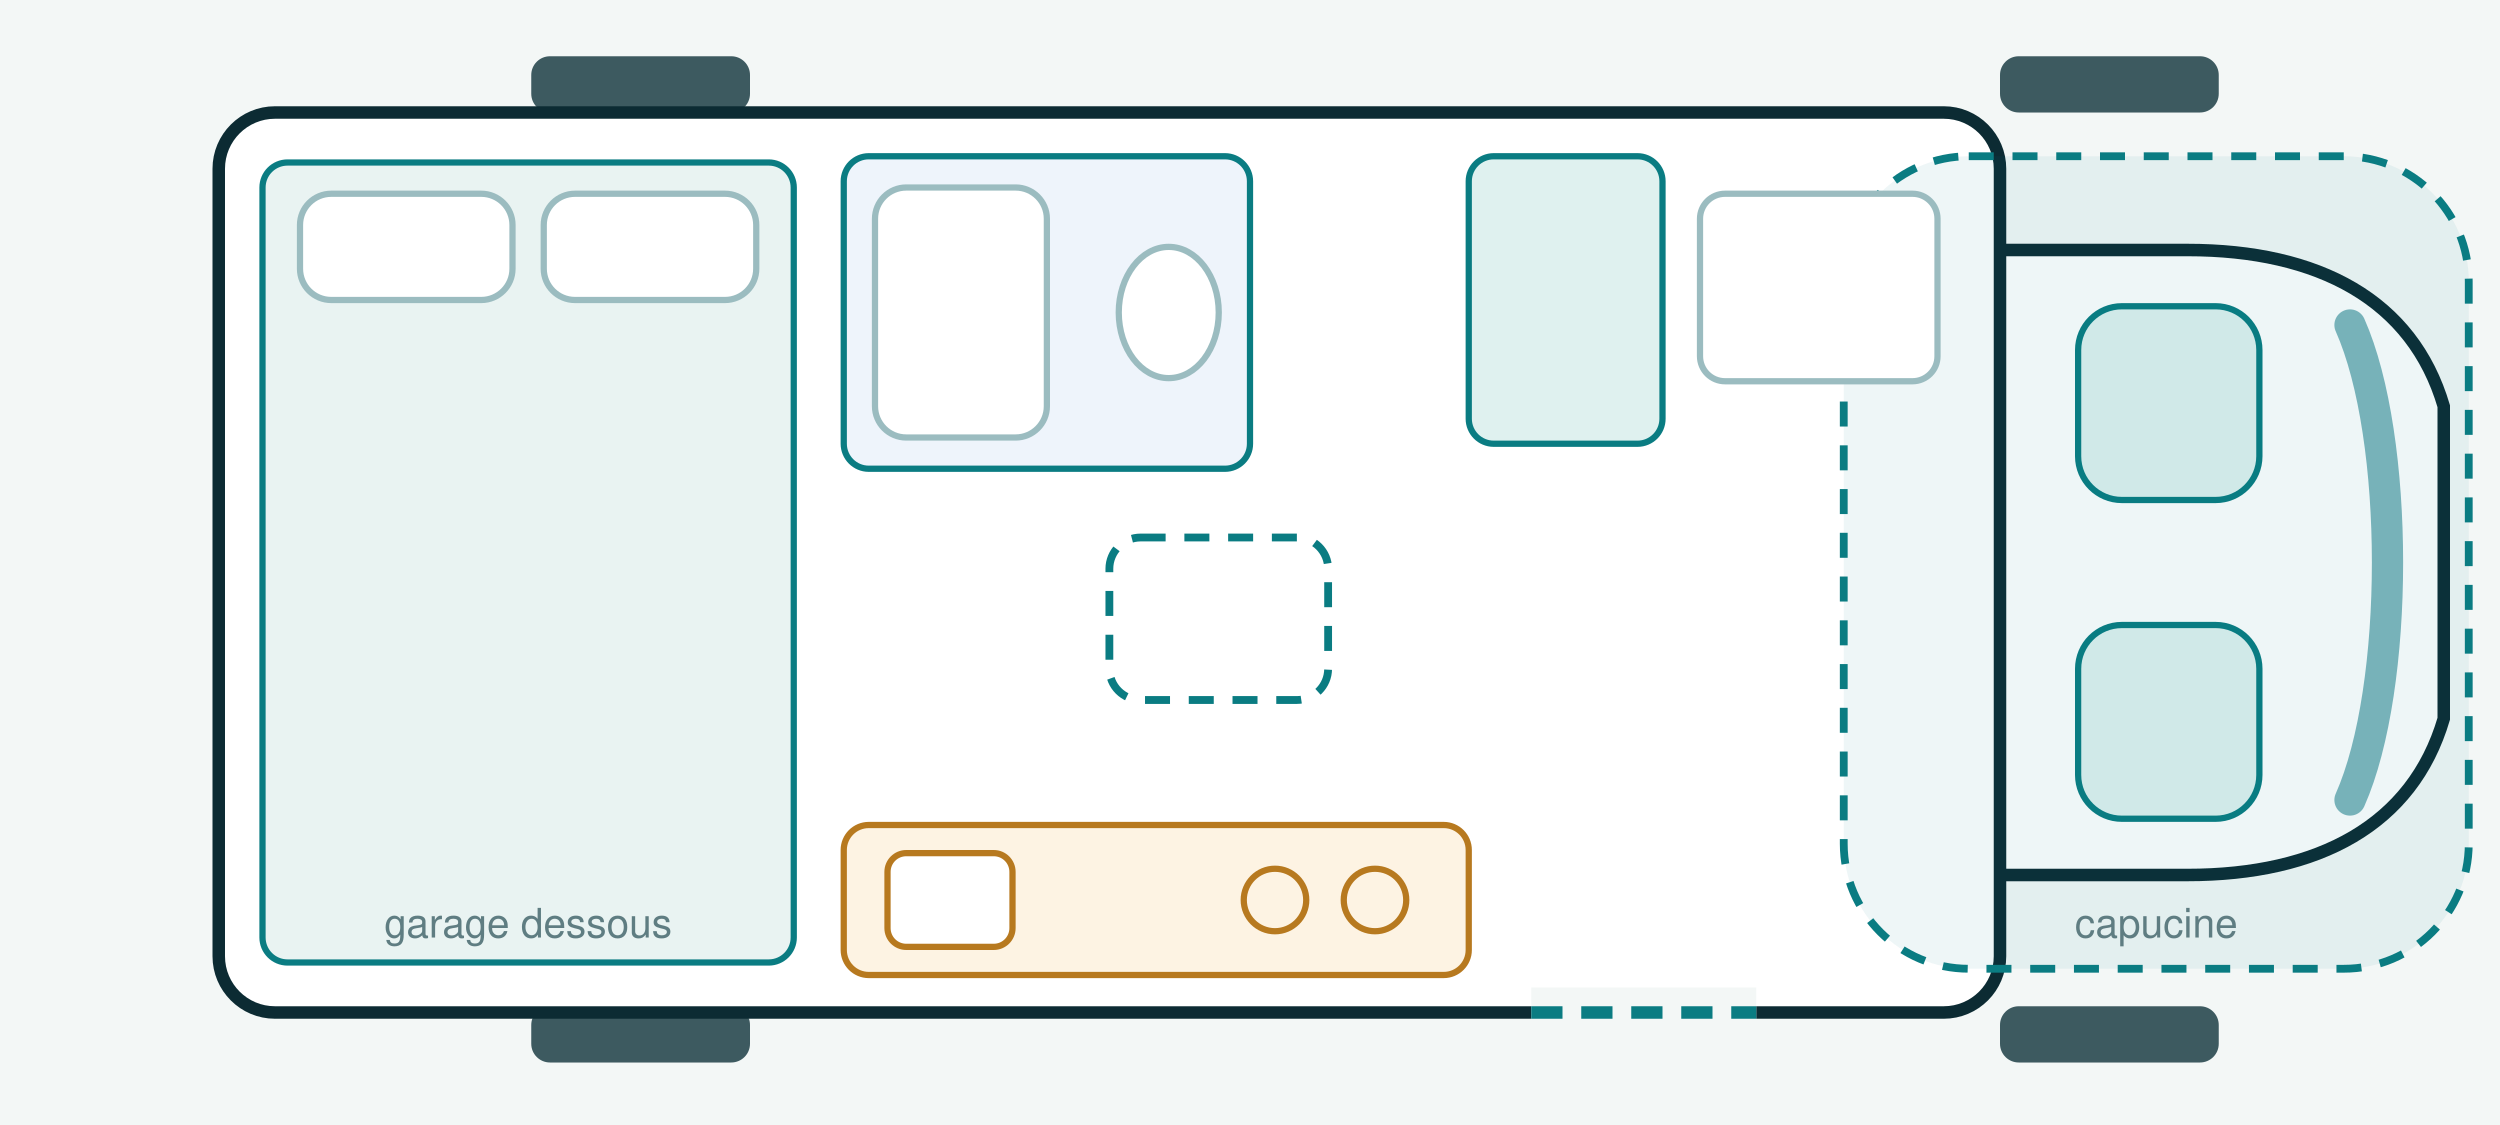
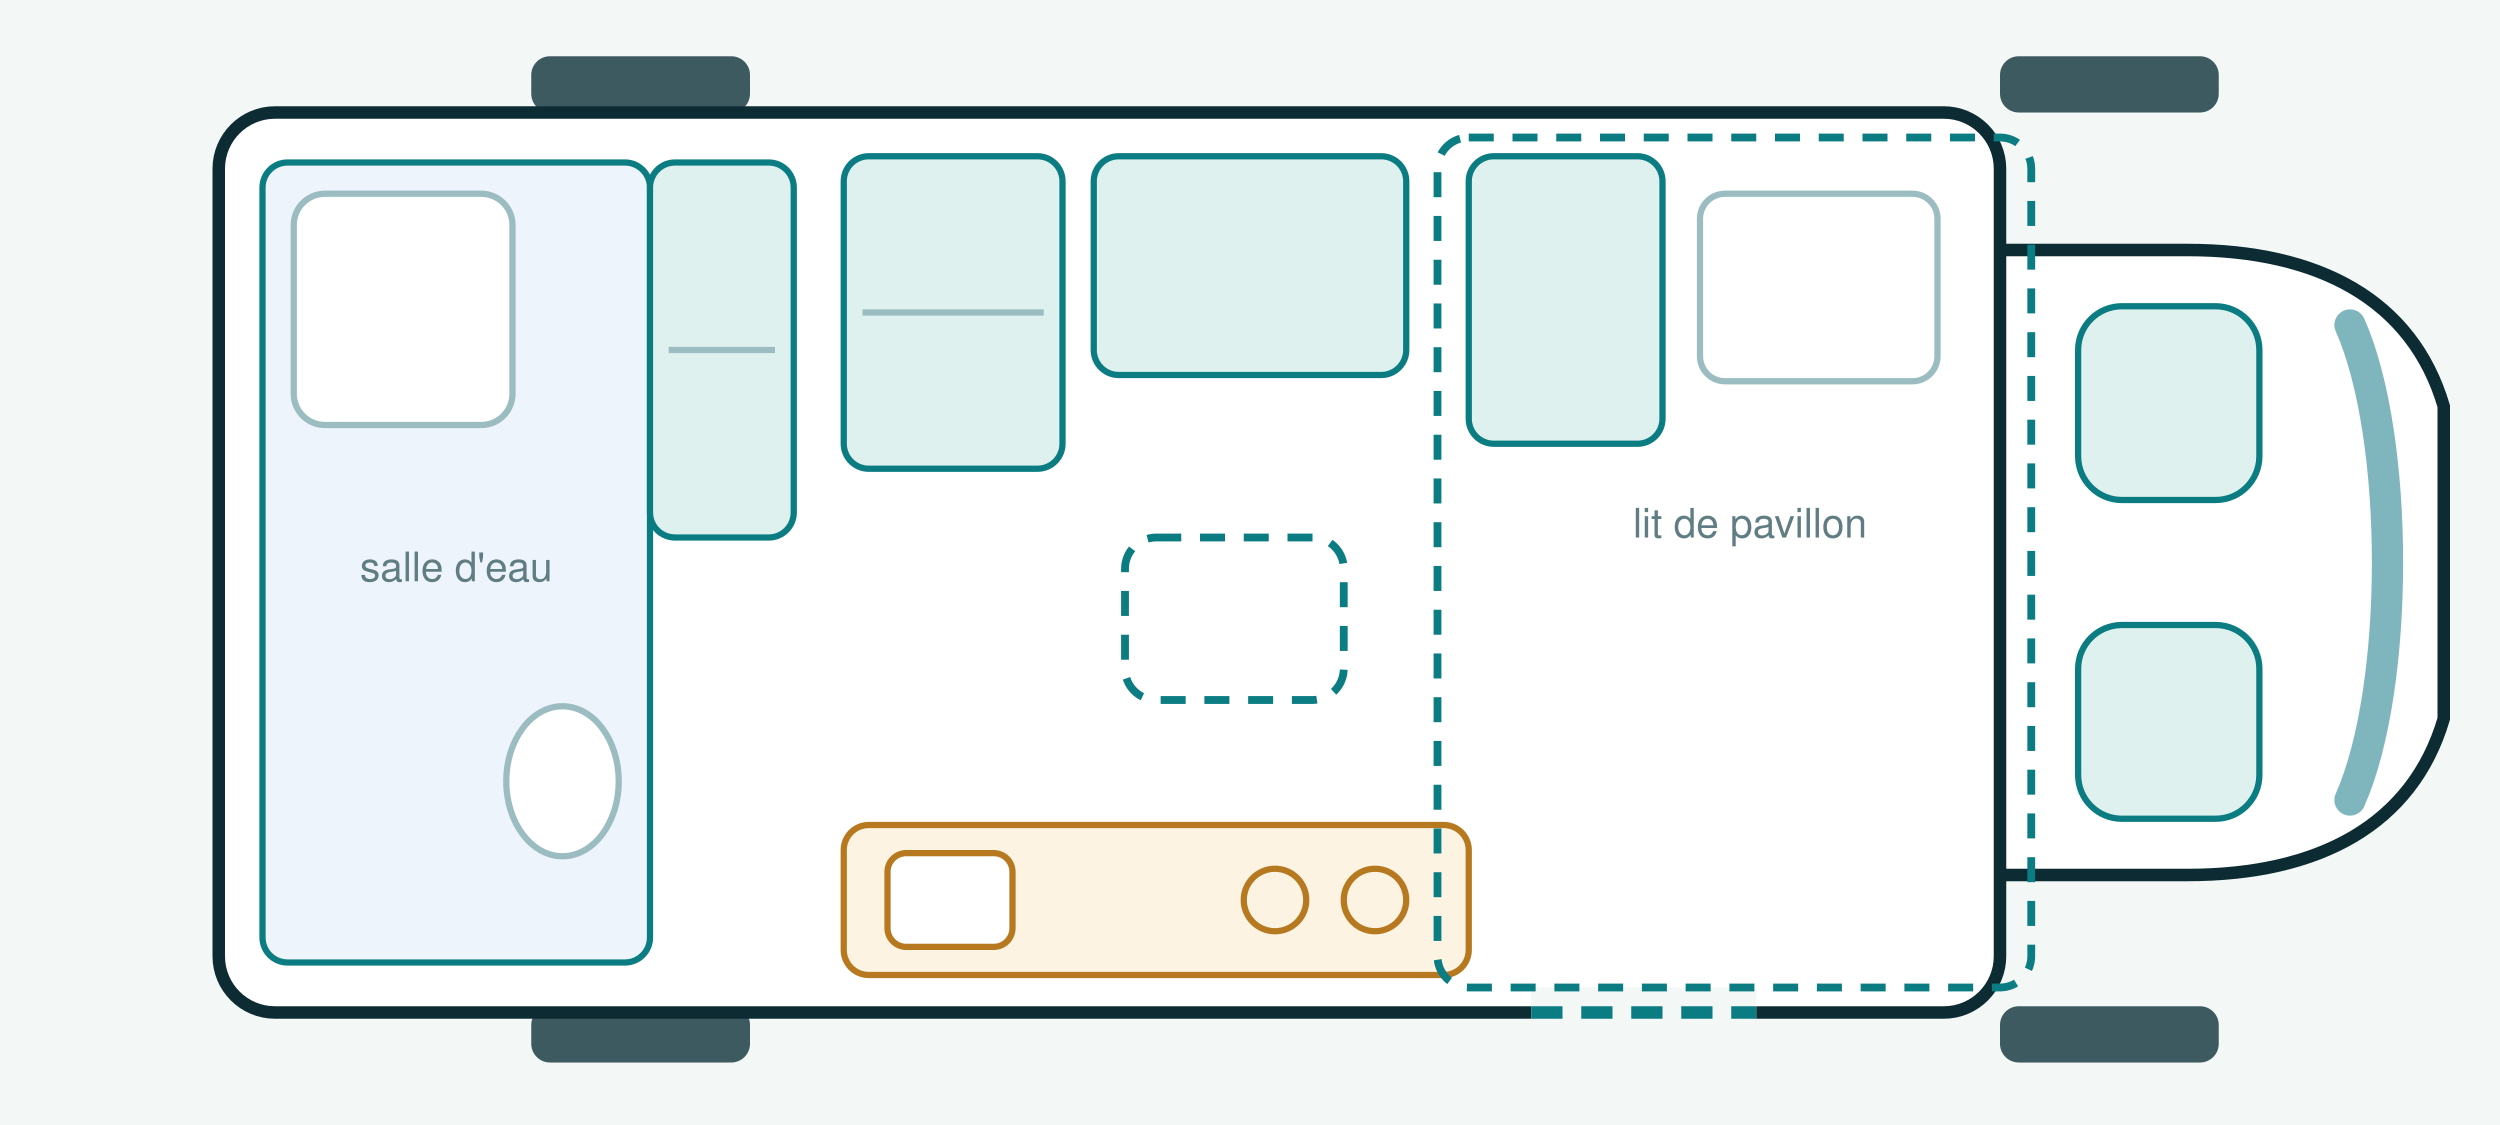
<svg xmlns="http://www.w3.org/2000/svg" viewBox="0 0 800 360" width="800" height="360" font-family="Helvetica, Arial, sans-serif">
  <rect width="800" height="360" fill="#f3f7f6" />
  <g fill="#3d5a60">
    <rect x="170" y="18" width="70" height="18" rx="6" />
    <rect x="170" y="322" width="70" height="18" rx="6" />
    <rect x="640" y="18" width="70" height="18" rx="6" />
    <rect x="640" y="322" width="70" height="18" rx="6" />
  </g>
  <path d="M640 80 H700 C742 80 772 96 782 130 V230 C772 264 742 280 700 280 H640" fill="#fff" stroke="#0c2b33" stroke-width="4" />
  <rect x="70" y="36" width="570" height="288" rx="18" fill="#fff" stroke="#0c2b33" stroke-width="4" />
  <path d="M752 104 C768 140 768 220 752 256" fill="none" stroke="#7fb6bd" stroke-width="10" stroke-linecap="round" />
  <g fill="#dff1ef" stroke="#0a7c82" stroke-width="2">
    <rect x="665" y="98" width="58" height="62" rx="14" />
    <rect x="665" y="200" width="58" height="62" rx="14" />
  </g>
-   <rect x="590" y="50" width="200" height="260" rx="40" fill="#0a7c82" fill-opacity=".07" stroke="#0a7c82" stroke-width="2.5" stroke-dasharray="8 6" />
-   <text x="690" y="300" font-size="13" fill="#5f7d82" text-anchor="middle">capucine</text>
-   <rect x="84" y="52" width="170" height="256" rx="8" fill="#e9f3f2" stroke="#0a7c82" stroke-width="2" />
-   <rect x="96" y="62" width="68" height="34" rx="10" fill="#fff" stroke="#9bbcc0" stroke-width="2" />
-   <rect x="174" y="62" width="68" height="34" rx="10" fill="#fff" stroke="#9bbcc0" stroke-width="2" />
-   <text x="169" y="300" font-size="13" fill="#5f7d82" text-anchor="middle">garage dessous</text>
-   <rect x="270" y="50" width="130" height="100" rx="8" fill="#eef4fb" stroke="#0a7c82" stroke-width="2" />
-   <rect x="280" y="60" width="55" height="80" rx="10" fill="#fff" stroke="#9bbcc0" stroke-width="2" />
-   <ellipse cx="374" cy="100" rx="16" ry="21" fill="#fff" stroke="#9bbcc0" stroke-width="2" />
-   <rect x="355" y="172" width="70" height="52" rx="10" fill="none" stroke="#0a7c82" stroke-width="2.5" stroke-dasharray="8 6" />
+   <rect x="84" y="52" width="124" height="256" rx="8" fill="#eef4fb" stroke="#0a7c82" stroke-width="2" />
+   <rect x="94" y="62" width="70" height="74" rx="10" fill="#fff" stroke="#9bbcc0" stroke-width="2" />
+   <ellipse cx="180" cy="250" rx="18" ry="24" fill="#fff" stroke="#9bbcc0" stroke-width="2" />
+   <rect x="208" y="52" width="46" height="120" rx="8" fill="#dff1ef" stroke="#0a7c82" stroke-width="2" />
+   <line x1="214" y1="112" x2="248" y2="112" stroke="#9bbcc0" stroke-width="2" />
+   <text x="146" y="186" font-size="13" fill="#5f7d82" text-anchor="middle">salle d'eau</text>
+   <rect x="270" y="50" width="70" height="100" rx="8" fill="#dff1ef" stroke="#0a7c82" stroke-width="2" />
+   <line x1="276" y1="100" x2="334" y2="100" stroke="#9bbcc0" stroke-width="2" />
+   <rect x="350" y="50" width="100" height="70" rx="8" fill="#dff1ef" stroke="#0a7c82" stroke-width="2" />
+   <rect x="360" y="172" width="70" height="52" rx="10" fill="none" stroke="#0a7c82" stroke-width="2.5" stroke-dasharray="8 6" />
  <rect x="270" y="264" width="200" height="48" rx="8" fill="#fdf3e3" stroke="#b7791f" stroke-width="2" />
  <rect x="284" y="273" width="40" height="30" rx="6" fill="#fff" stroke="#b7791f" stroke-width="2" />
  <circle cx="408" cy="288" r="10" fill="none" stroke="#b7791f" stroke-width="2" />
  <circle cx="440" cy="288" r="10" fill="none" stroke="#b7791f" stroke-width="2" />
  <rect x="470" y="50" width="62" height="92" rx="8" fill="#dff1ef" stroke="#0a7c82" stroke-width="2" />
  <rect x="544" y="62" width="76" height="60" rx="8" fill="#fff" stroke="#9bbcc0" stroke-width="2" />
  <rect x="490" y="316" width="72" height="16" fill="#f3f7f6" />
  <line x1="490" y1="324" x2="562" y2="324" stroke="#0a7c82" stroke-width="4" stroke-dasharray="10 6" />
+   <rect x="460" y="44" width="190" height="272" rx="10" fill="none" stroke="#0a7c82" stroke-width="2.5" stroke-dasharray="8 6" />
+   <text x="560" y="172" font-size="13" fill="#5f7d82" text-anchor="middle">lit de pavillon</text>
</svg>
